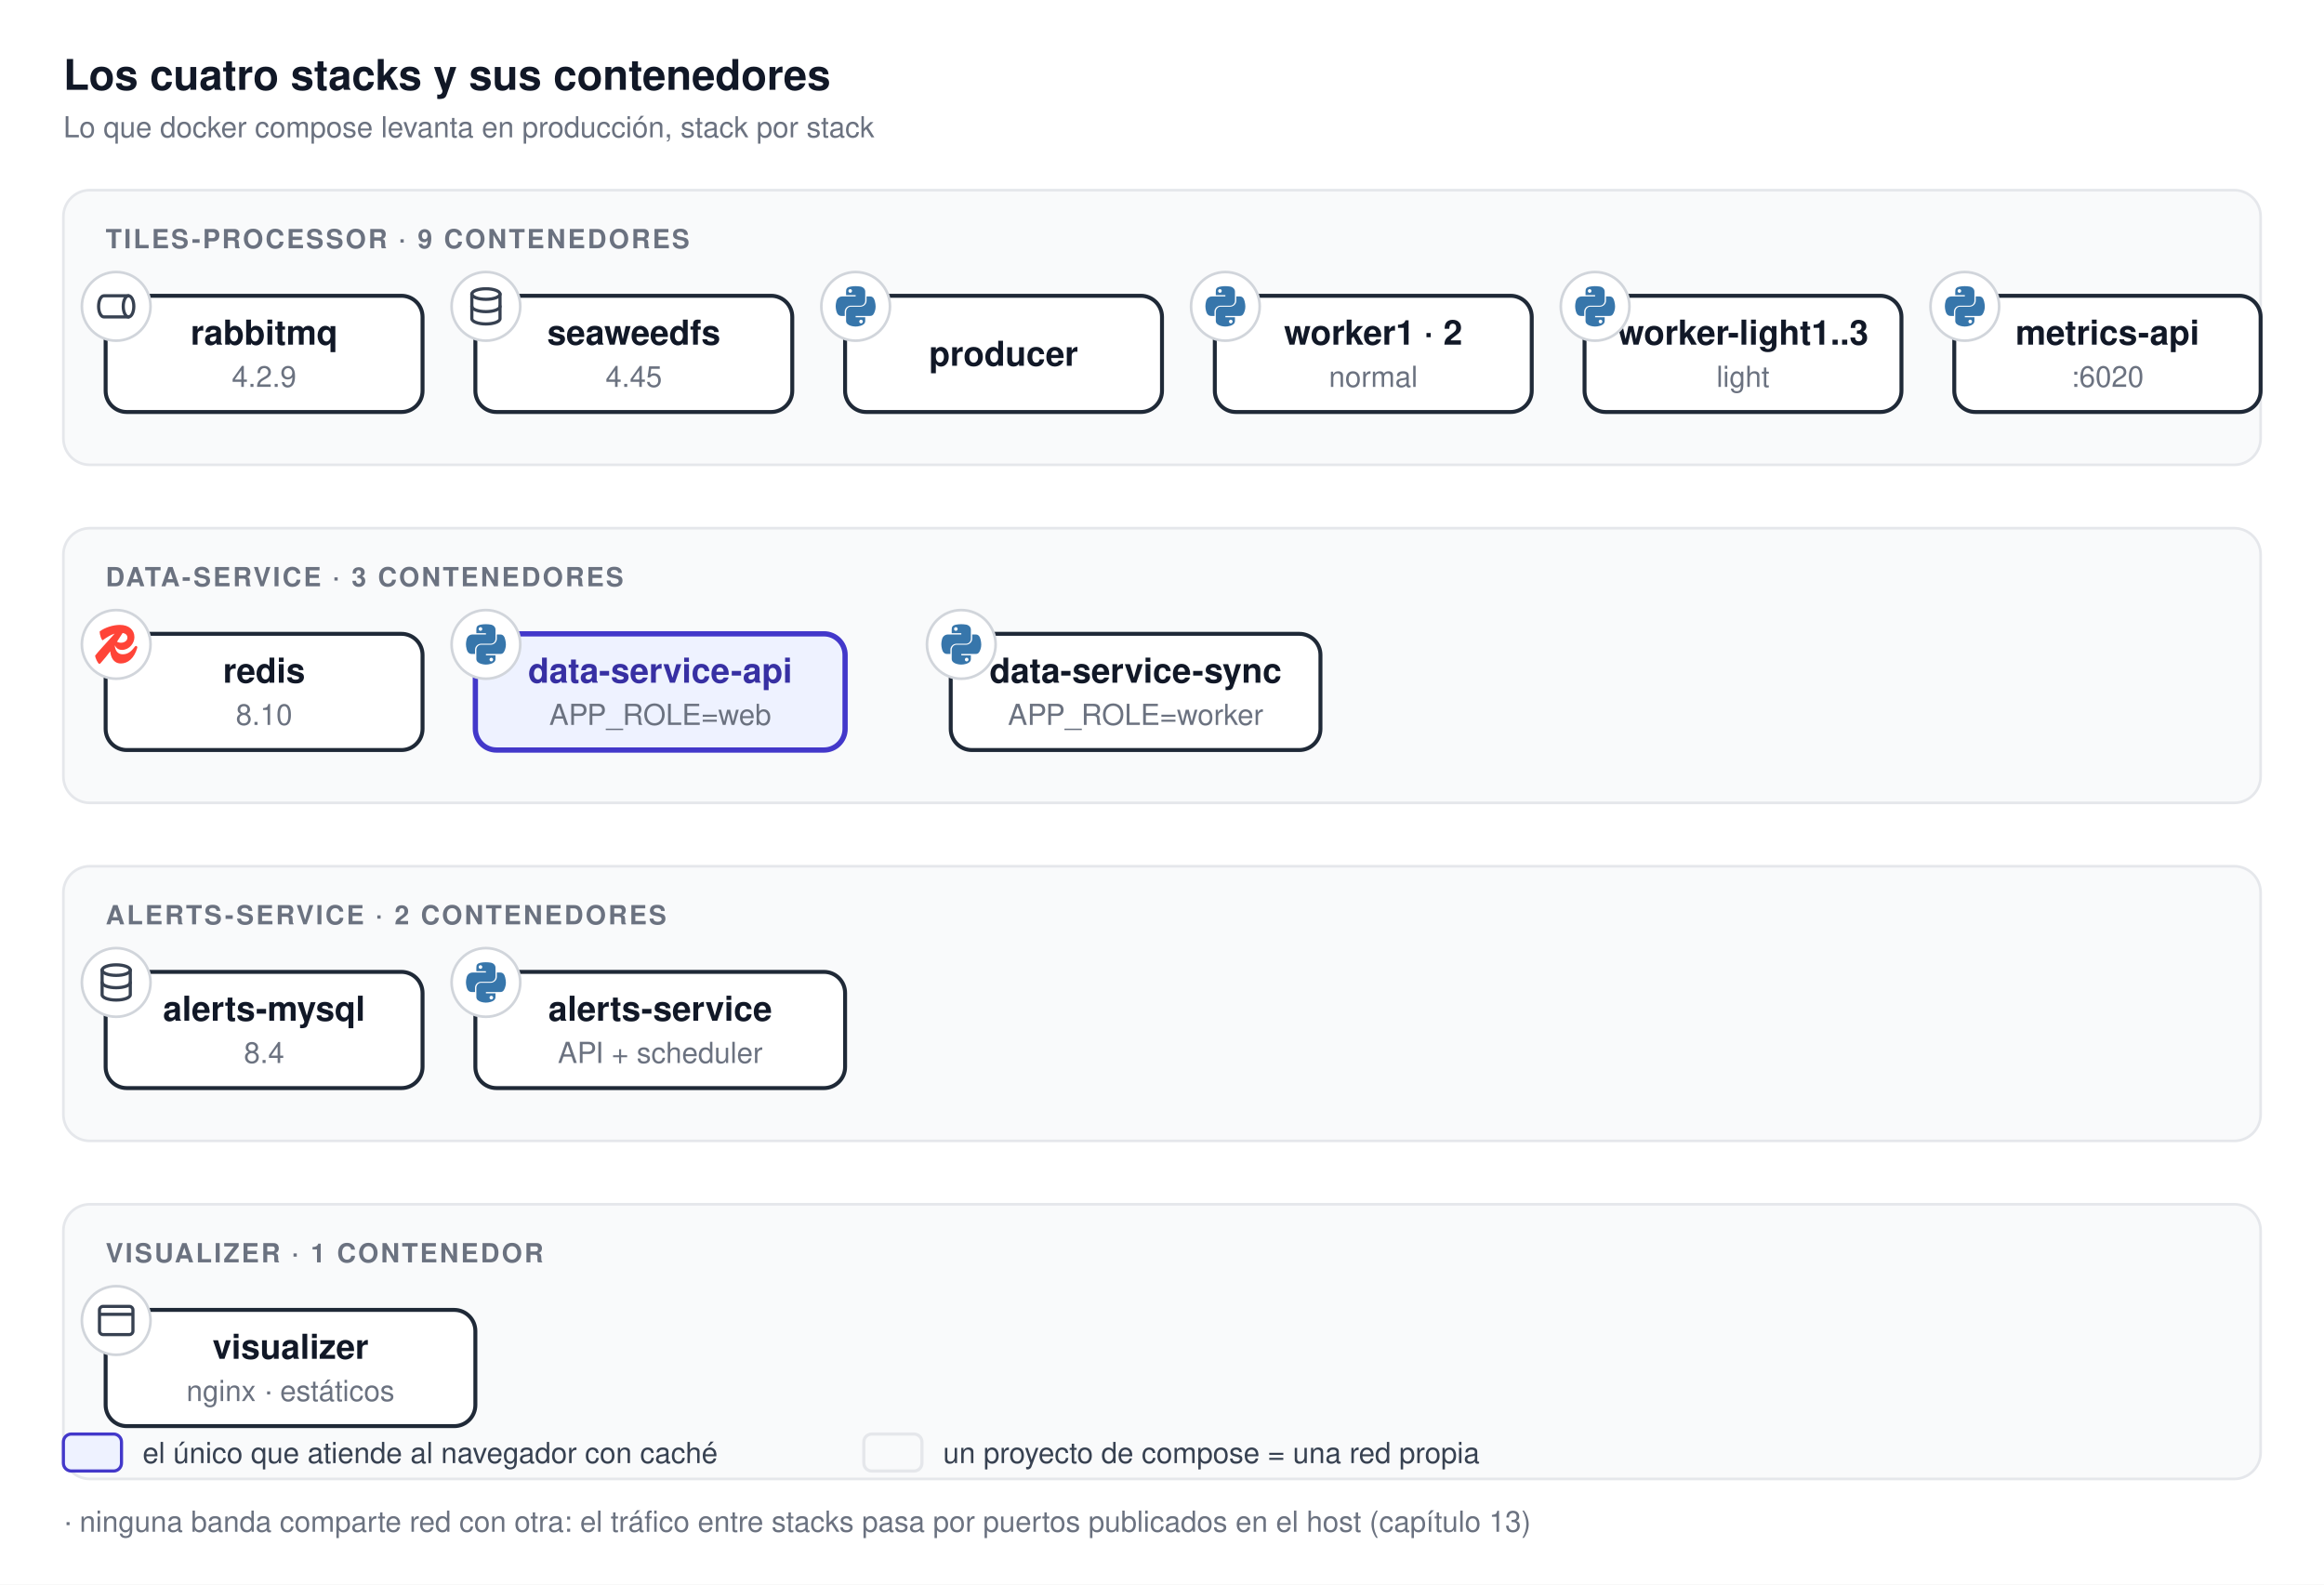
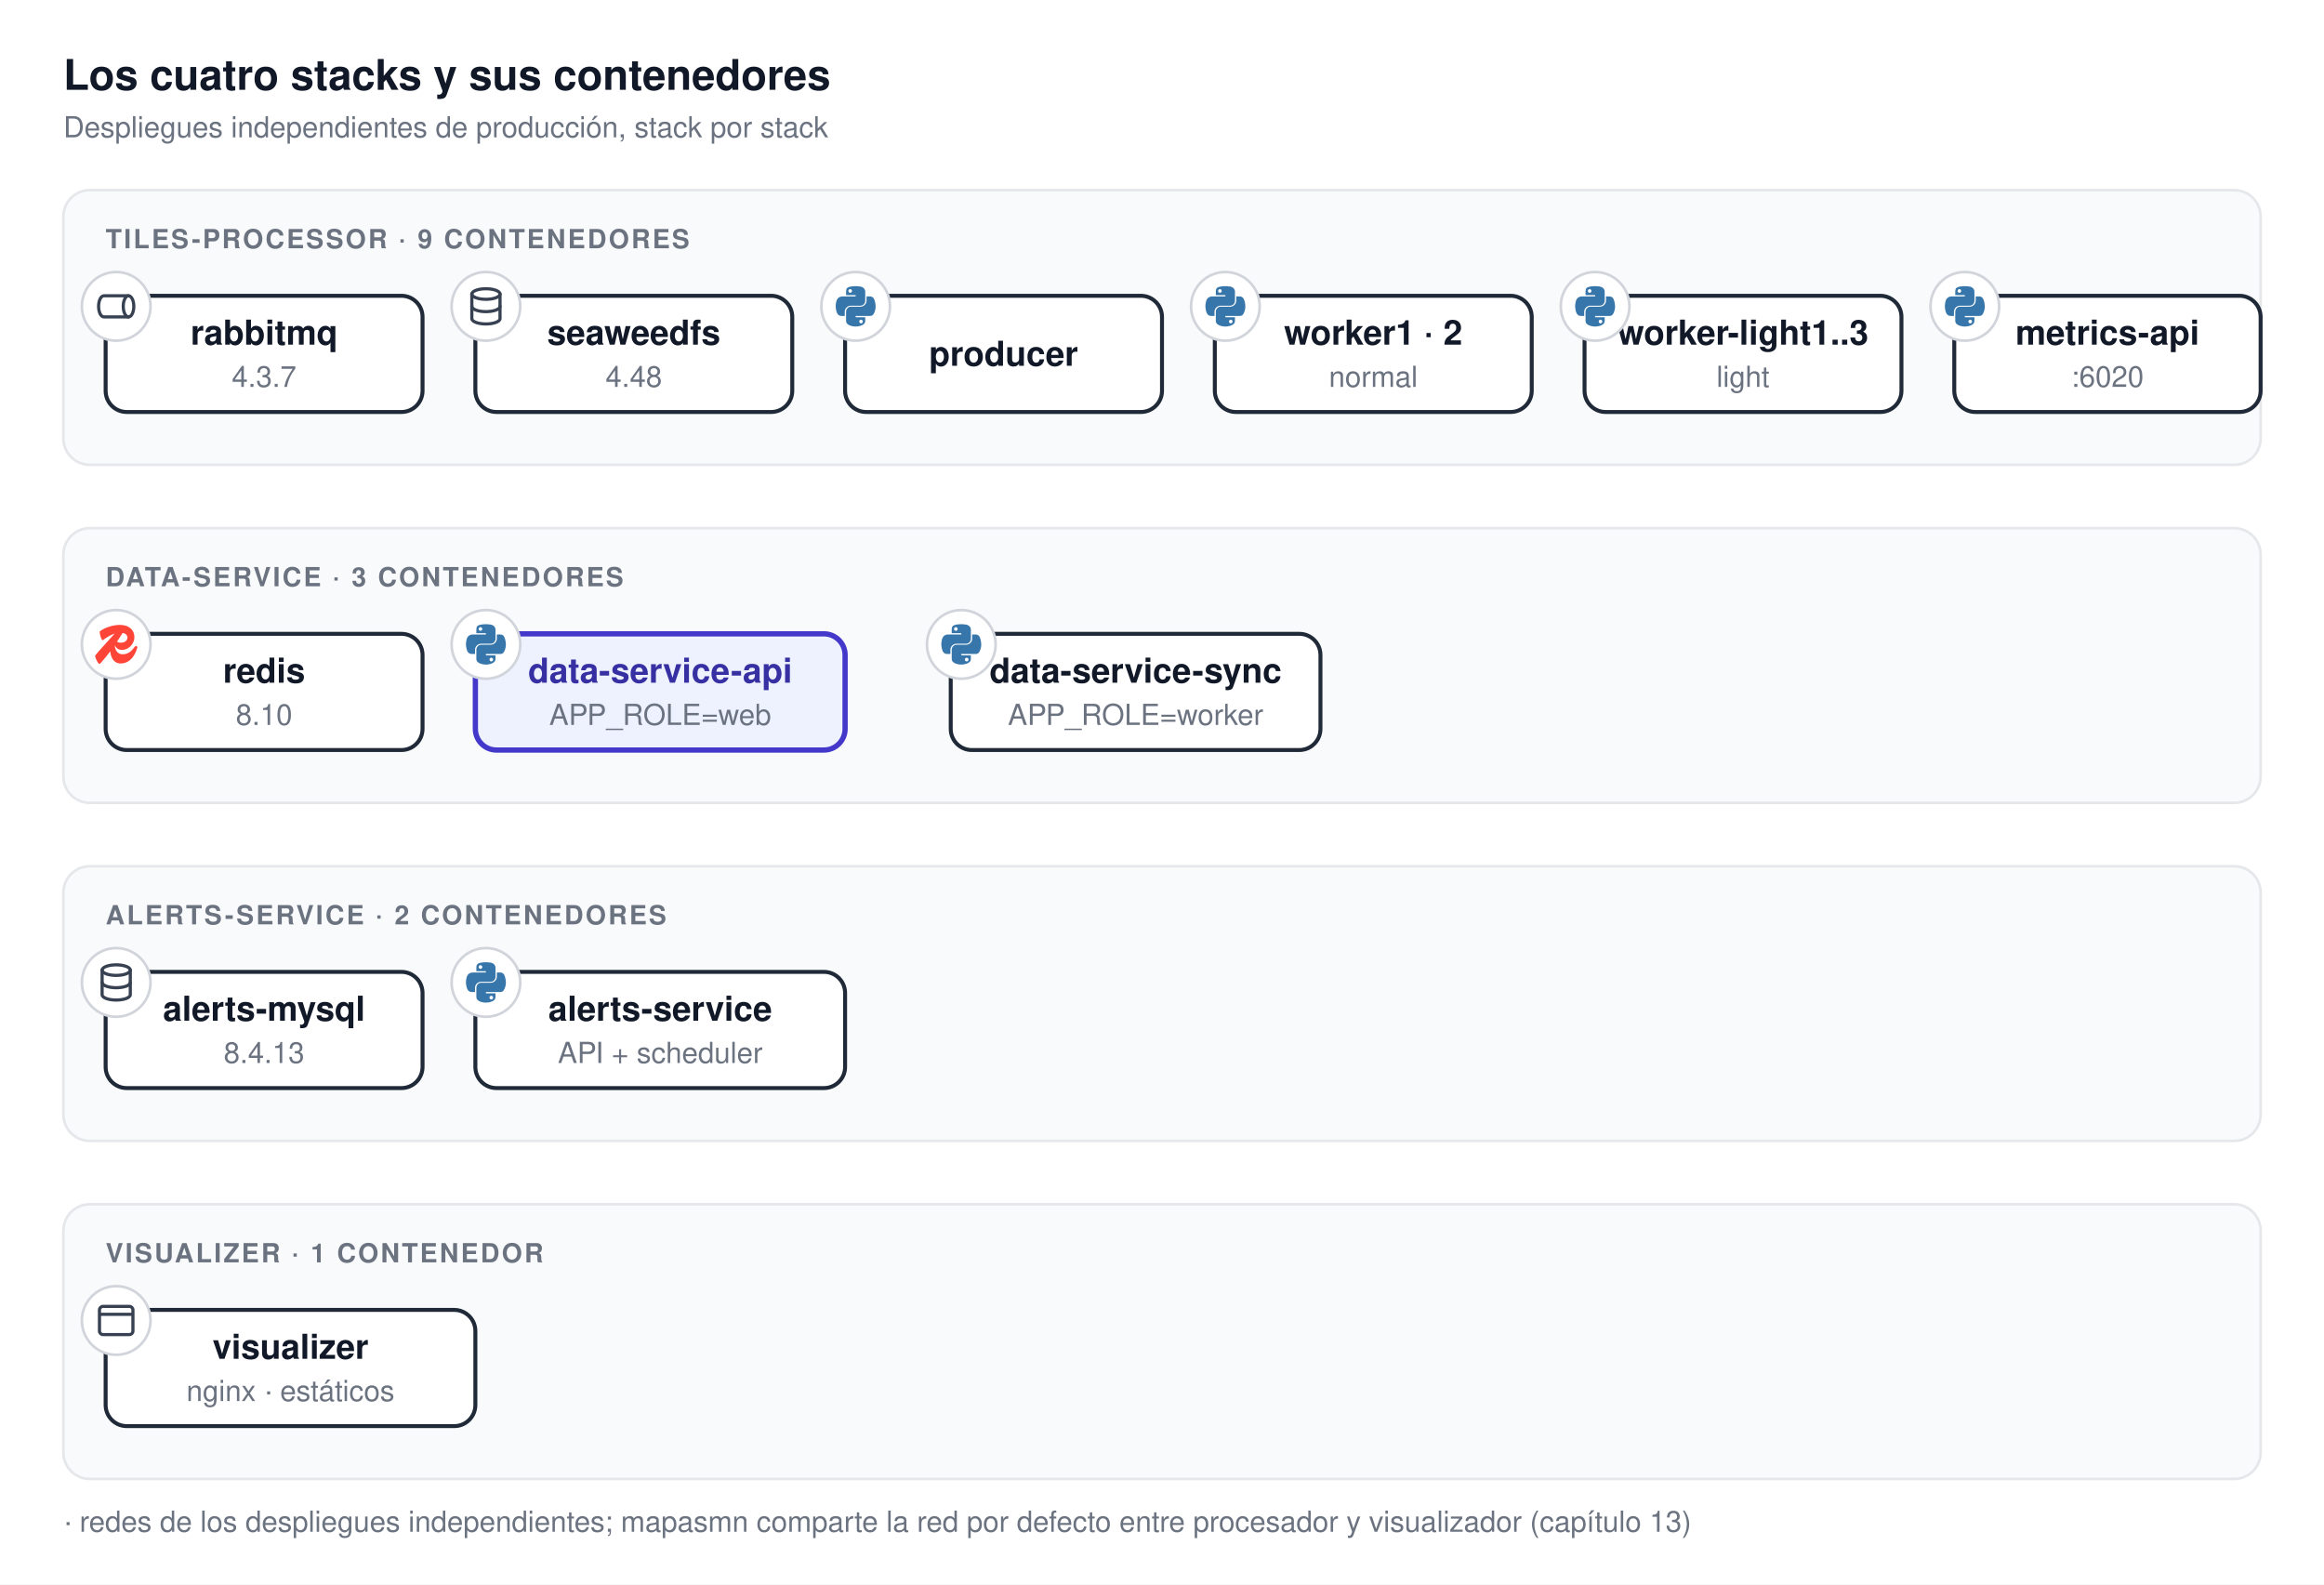
<svg xmlns="http://www.w3.org/2000/svg" viewBox="0 0 880 600" font-family="system-ui, 'Segoe UI', Helvetica, Arial, sans-serif">
  <rect width="880" height="600" fill="#ffffff" />
  <text x="24" y="34" font-size="16" font-weight="600" fill="#111827">Los cuatro stacks y sus contenedores</text>
-   <text x="24" y="52" font-size="11" fill="#6b7280">Lo que docker compose levanta en producción, stack por stack</text>
+   <text x="24" y="52" font-size="11" fill="#6b7280">Despliegues independientes de producción, stack por stack</text>
  <rect x="24" y="72" width="832" height="104" rx="10" fill="#f9fafb" stroke="#e5e7eb" />
  <text x="40" y="94" font-size="10" font-weight="600" letter-spacing="0.08em" fill="#6b7280">TILES-PROCESSOR · 9 CONTENEDORES</text>
  <rect x="24" y="200" width="832" height="104" rx="10" fill="#f9fafb" stroke="#e5e7eb" />
  <text x="40" y="222" font-size="10" font-weight="600" letter-spacing="0.08em" fill="#6b7280">DATA-SERVICE · 3 CONTENEDORES</text>
  <rect x="24" y="328" width="832" height="104" rx="10" fill="#f9fafb" stroke="#e5e7eb" />
  <text x="40" y="350" font-size="10" font-weight="600" letter-spacing="0.08em" fill="#6b7280">ALERTS-SERVICE · 2 CONTENEDORES</text>
  <rect x="24" y="456" width="832" height="104" rx="10" fill="#f9fafb" stroke="#e5e7eb" />
  <text x="40" y="478" font-size="10" font-weight="600" letter-spacing="0.08em" fill="#6b7280">VISUALIZER · 1 CONTENEDOR</text>
  <rect x="40" y="112" width="120" height="44" rx="8" fill="#ffffff" stroke="#1f2937" stroke-width="1.5" />
  <text x="100.0" y="130.5" font-size="13" font-weight="600" fill="#111827" text-anchor="middle">rabbitmq</text>
-   <text x="100.0" y="146.5" font-size="11" fill="#6b7280" text-anchor="middle">4.2.9</text>
+   <text x="100.0" y="146.5" font-size="11" fill="#6b7280" text-anchor="middle">4.3.7</text>
  <circle cx="44" cy="116" r="13" fill="#ffffff" stroke="#d1d5db" />
-   <g transform="translate(36.0 108.0) scale(0.6667)" fill="none" stroke="#374151" stroke-width="1.8" stroke-linecap="round">
+   <g transform="translate(36 108) scale(0.6667)" fill="none" stroke="#374151" stroke-width="1.8" stroke-linecap="round">
    <ellipse cx="19" cy="12" rx="3" ry="6" />
    <path d="M19 6H5C3.34 6 2 8.69 2 12s1.34 6 3 6h14" />
  </g>
  <rect x="180" y="112" width="120" height="44" rx="8" fill="#ffffff" stroke="#1f2937" stroke-width="1.5" />
  <text x="240.0" y="130.5" font-size="13" font-weight="600" fill="#111827" text-anchor="middle">seaweedfs</text>
-   <text x="240.0" y="146.5" font-size="11" fill="#6b7280" text-anchor="middle">4.45</text>
+   <text x="240.0" y="146.5" font-size="11" fill="#6b7280" text-anchor="middle">4.48</text>
  <circle cx="184" cy="116" r="13" fill="#ffffff" stroke="#d1d5db" />
-   <g transform="translate(176.0 108.0) scale(0.6667)" fill="none" stroke="#374151" stroke-width="1.8" stroke-linecap="round">
+   <g transform="translate(176 108) scale(0.6667)" fill="none" stroke="#374151" stroke-width="1.8" stroke-linecap="round">
    <ellipse cx="12" cy="5" rx="8" ry="3" />
    <path d="M4 5v14c0 1.66 3.58 3 8 3s8-1.34 8-3V5" />
    <path d="M4 12c0 1.66 3.58 3 8 3s8-1.34 8-3" />
  </g>
  <rect x="320" y="112" width="120" height="44" rx="8" fill="#ffffff" stroke="#1f2937" stroke-width="1.5" />
  <text x="380.0" y="138.5" font-size="13" font-weight="600" fill="#111827" text-anchor="middle">producer</text>
  <circle cx="324" cy="116" r="13" fill="#ffffff" stroke="#d1d5db" />
-   <g transform="translate(316.0 108.0) scale(0.125)">
+   <g transform="translate(316 108) scale(0.125)">
    <path fill="#3776AB" d="M49.33 62h29.159C86.606 62 93 55.132 93 46.981V19.183c0-7.912-6.632-13.856-14.555-15.176-5.014-.835-10.195-1.215-15.187-1.191-4.99.023-9.612.448-13.805 1.191C37.098 6.188 35 10.758 35 19.183V30h29v4H23.776c-8.484 0-15.914 5.108-18.237 14.811-2.681 11.12-2.8 17.919 0 29.53C7.614 86.983 12.569 93 21.054 93H31V79.952C31 70.315 39.428 62 49.33 62zm-1.838-39.11c-3.026 0-5.478-2.479-5.478-5.545 0-3.079 2.451-5.581 5.478-5.581 3.015 0 5.479 2.502 5.479 5.581-.001 3.066-2.465 5.545-5.479 5.545zm74.789 25.921C120.183 40.363 116.178 34 107.682 34H97v12.981C97 57.031 88.206 65 78.489 65H49.33C41.342 65 35 72.326 35 80.326v27.8c0 7.91 6.745 12.564 14.462 14.834 9.242 2.717 17.994 3.208 29.051 0C85.862 120.831 93 116.549 93 108.126V97H64v-4h43.682c8.484 0 11.647-5.776 14.599-14.66 3.047-9.145 2.916-17.799 0-29.529zm-41.955 55.606c3.027 0 5.479 2.479 5.479 5.547 0 3.076-2.451 5.579-5.479 5.579-3.015 0-5.478-2.502-5.478-5.579 0-3.068 2.463-5.547 5.478-5.547z" />
  </g>
  <rect x="460" y="112" width="120" height="44" rx="8" fill="#ffffff" stroke="#1f2937" stroke-width="1.5" />
  <text x="520.0" y="130.5" font-size="13" font-weight="600" fill="#111827" text-anchor="middle">worker1 · 2</text>
  <text x="520.0" y="146.5" font-size="11" fill="#6b7280" text-anchor="middle">normal</text>
  <circle cx="464" cy="116" r="13" fill="#ffffff" stroke="#d1d5db" />
-   <g transform="translate(456.0 108.0) scale(0.125)">
+   <g transform="translate(456 108) scale(0.125)">
    <path fill="#3776AB" d="M49.33 62h29.159C86.606 62 93 55.132 93 46.981V19.183c0-7.912-6.632-13.856-14.555-15.176-5.014-.835-10.195-1.215-15.187-1.191-4.99.023-9.612.448-13.805 1.191C37.098 6.188 35 10.758 35 19.183V30h29v4H23.776c-8.484 0-15.914 5.108-18.237 14.811-2.681 11.12-2.8 17.919 0 29.53C7.614 86.983 12.569 93 21.054 93H31V79.952C31 70.315 39.428 62 49.33 62zm-1.838-39.11c-3.026 0-5.478-2.479-5.478-5.545 0-3.079 2.451-5.581 5.478-5.581 3.015 0 5.479 2.502 5.479 5.581-.001 3.066-2.465 5.545-5.479 5.545zm74.789 25.921C120.183 40.363 116.178 34 107.682 34H97v12.981C97 57.031 88.206 65 78.489 65H49.33C41.342 65 35 72.326 35 80.326v27.8c0 7.91 6.745 12.564 14.462 14.834 9.242 2.717 17.994 3.208 29.051 0C85.862 120.831 93 116.549 93 108.126V97H64v-4h43.682c8.484 0 11.647-5.776 14.599-14.66 3.047-9.145 2.916-17.799 0-29.529zm-41.955 55.606c3.027 0 5.479 2.479 5.479 5.547 0 3.076-2.451 5.579-5.479 5.579-3.015 0-5.478-2.502-5.478-5.579 0-3.068 2.463-5.547 5.478-5.547z" />
  </g>
  <rect x="600" y="112" width="120" height="44" rx="8" fill="#ffffff" stroke="#1f2937" stroke-width="1.5" />
  <text x="660.0" y="130.5" font-size="13" font-weight="600" fill="#111827" text-anchor="middle">worker-light1..3</text>
  <text x="660.0" y="146.5" font-size="11" fill="#6b7280" text-anchor="middle">light</text>
  <circle cx="604" cy="116" r="13" fill="#ffffff" stroke="#d1d5db" />
-   <g transform="translate(596.0 108.0) scale(0.125)">
+   <g transform="translate(596 108) scale(0.125)">
    <path fill="#3776AB" d="M49.33 62h29.159C86.606 62 93 55.132 93 46.981V19.183c0-7.912-6.632-13.856-14.555-15.176-5.014-.835-10.195-1.215-15.187-1.191-4.99.023-9.612.448-13.805 1.191C37.098 6.188 35 10.758 35 19.183V30h29v4H23.776c-8.484 0-15.914 5.108-18.237 14.811-2.681 11.12-2.8 17.919 0 29.53C7.614 86.983 12.569 93 21.054 93H31V79.952C31 70.315 39.428 62 49.33 62zm-1.838-39.11c-3.026 0-5.478-2.479-5.478-5.545 0-3.079 2.451-5.581 5.478-5.581 3.015 0 5.479 2.502 5.479 5.581-.001 3.066-2.465 5.545-5.479 5.545zm74.789 25.921C120.183 40.363 116.178 34 107.682 34H97v12.981C97 57.031 88.206 65 78.489 65H49.33C41.342 65 35 72.326 35 80.326v27.8c0 7.91 6.745 12.564 14.462 14.834 9.242 2.717 17.994 3.208 29.051 0C85.862 120.831 93 116.549 93 108.126V97H64v-4h43.682c8.484 0 11.647-5.776 14.599-14.66 3.047-9.145 2.916-17.799 0-29.529zm-41.955 55.606c3.027 0 5.479 2.479 5.479 5.547 0 3.076-2.451 5.579-5.479 5.579-3.015 0-5.478-2.502-5.478-5.579 0-3.068 2.463-5.547 5.478-5.547z" />
  </g>
  <rect x="740" y="112" width="116" height="44" rx="8" fill="#ffffff" stroke="#1f2937" stroke-width="1.5" />
  <text x="798.0" y="130.5" font-size="13" font-weight="600" fill="#111827" text-anchor="middle">metrics-api</text>
  <text x="798.0" y="146.5" font-size="11" fill="#6b7280" text-anchor="middle">:6020</text>
  <circle cx="744" cy="116" r="13" fill="#ffffff" stroke="#d1d5db" />
-   <g transform="translate(736.0 108.0) scale(0.125)">
+   <g transform="translate(736 108) scale(0.125)">
    <path fill="#3776AB" d="M49.33 62h29.159C86.606 62 93 55.132 93 46.981V19.183c0-7.912-6.632-13.856-14.555-15.176-5.014-.835-10.195-1.215-15.187-1.191-4.99.023-9.612.448-13.805 1.191C37.098 6.188 35 10.758 35 19.183V30h29v4H23.776c-8.484 0-15.914 5.108-18.237 14.811-2.681 11.12-2.8 17.919 0 29.53C7.614 86.983 12.569 93 21.054 93H31V79.952C31 70.315 39.428 62 49.33 62zm-1.838-39.11c-3.026 0-5.478-2.479-5.478-5.545 0-3.079 2.451-5.581 5.478-5.581 3.015 0 5.479 2.502 5.479 5.581-.001 3.066-2.465 5.545-5.479 5.545zm74.789 25.921C120.183 40.363 116.178 34 107.682 34H97v12.981C97 57.031 88.206 65 78.489 65H49.33C41.342 65 35 72.326 35 80.326v27.8c0 7.91 6.745 12.564 14.462 14.834 9.242 2.717 17.994 3.208 29.051 0C85.862 120.831 93 116.549 93 108.126V97H64v-4h43.682c8.484 0 11.647-5.776 14.599-14.66 3.047-9.145 2.916-17.799 0-29.529zm-41.955 55.606c3.027 0 5.479 2.479 5.479 5.547 0 3.076-2.451 5.579-5.479 5.579-3.015 0-5.478-2.502-5.478-5.579 0-3.068 2.463-5.547 5.478-5.547z" />
  </g>
  <rect x="40" y="240" width="120" height="44" rx="8" fill="#ffffff" stroke="#1f2937" stroke-width="1.5" />
  <text x="100.0" y="258.5" font-size="13" font-weight="600" fill="#111827" text-anchor="middle">redis</text>
  <text x="100.0" y="274.5" font-size="11" fill="#6b7280" text-anchor="middle">8.10</text>
  <circle cx="44" cy="244" r="13" fill="#ffffff" stroke="#d1d5db" />
-   <g transform="translate(36.0 236.0) scale(0.6667)">
+   <g transform="translate(36 236) scale(0.6667)">
    <path fill="#FF4438" d="M22.71 13.145c-1.66 2.092-3.452 4.483-7.038 4.483-3.203 0-4.397-2.825-4.48-5.12.701 1.484 2.073 2.685 4.214 2.63 4.117-.133 6.94-3.852 6.94-7.239 0-4.05-3.022-6.972-8.268-6.972-3.752 0-8.4 1.428-11.455 3.685C2.59 6.937 3.885 9.958 4.35 9.626c2.648-1.904 4.748-3.13 6.784-3.744C8.12 9.244.886 17.05 0 18.425c.1 1.261 1.66 4.648 2.424 4.648.232 0 .431-.133.664-.365a100.49 100.49 0 0 0 5.54-6.765c.222 3.104 1.748 6.898 6.014 6.898 3.819 0 7.604-2.756 9.33-8.965.2-.764-.73-1.361-1.261-.73zm-4.349-5.013c0 1.959-1.926 2.922-3.685 2.922-.941 0-1.664-.247-2.235-.568 1.051-1.592 2.092-3.225 3.21-4.973 1.972.334 2.71 1.43 2.71 2.619z" />
  </g>
  <rect x="180" y="240" width="140" height="44" rx="8" fill="#eef2ff" stroke="#4338ca" stroke-width="2" />
  <text x="250.0" y="258.5" font-size="13" font-weight="600" fill="#3730a3" text-anchor="middle">data-service-api</text>
  <text x="250.0" y="274.5" font-size="11" fill="#6b7280" text-anchor="middle">APP_ROLE=web</text>
  <circle cx="184" cy="244" r="13" fill="#ffffff" stroke="#d1d5db" />
-   <g transform="translate(176.0 236.0) scale(0.125)">
+   <g transform="translate(176 236) scale(0.125)">
    <path fill="#3776AB" d="M49.33 62h29.159C86.606 62 93 55.132 93 46.981V19.183c0-7.912-6.632-13.856-14.555-15.176-5.014-.835-10.195-1.215-15.187-1.191-4.99.023-9.612.448-13.805 1.191C37.098 6.188 35 10.758 35 19.183V30h29v4H23.776c-8.484 0-15.914 5.108-18.237 14.811-2.681 11.12-2.8 17.919 0 29.53C7.614 86.983 12.569 93 21.054 93H31V79.952C31 70.315 39.428 62 49.33 62zm-1.838-39.11c-3.026 0-5.478-2.479-5.478-5.545 0-3.079 2.451-5.581 5.478-5.581 3.015 0 5.479 2.502 5.479 5.581-.001 3.066-2.465 5.545-5.479 5.545zm74.789 25.921C120.183 40.363 116.178 34 107.682 34H97v12.981C97 57.031 88.206 65 78.489 65H49.33C41.342 65 35 72.326 35 80.326v27.8c0 7.91 6.745 12.564 14.462 14.834 9.242 2.717 17.994 3.208 29.051 0C85.862 120.831 93 116.549 93 108.126V97H64v-4h43.682c8.484 0 11.647-5.776 14.599-14.66 3.047-9.145 2.916-17.799 0-29.529zm-41.955 55.606c3.027 0 5.479 2.479 5.479 5.547 0 3.076-2.451 5.579-5.479 5.579-3.015 0-5.478-2.502-5.478-5.579 0-3.068 2.463-5.547 5.478-5.547z" />
  </g>
  <rect x="360" y="240" width="140" height="44" rx="8" fill="#ffffff" stroke="#1f2937" stroke-width="1.5" />
  <text x="430.0" y="258.5" font-size="13" font-weight="600" fill="#111827" text-anchor="middle">data-service-sync</text>
  <text x="430.0" y="274.5" font-size="11" fill="#6b7280" text-anchor="middle">APP_ROLE=worker</text>
  <circle cx="364" cy="244" r="13" fill="#ffffff" stroke="#d1d5db" />
-   <g transform="translate(356.0 236.0) scale(0.125)">
+   <g transform="translate(356 236) scale(0.125)">
    <path fill="#3776AB" d="M49.33 62h29.159C86.606 62 93 55.132 93 46.981V19.183c0-7.912-6.632-13.856-14.555-15.176-5.014-.835-10.195-1.215-15.187-1.191-4.99.023-9.612.448-13.805 1.191C37.098 6.188 35 10.758 35 19.183V30h29v4H23.776c-8.484 0-15.914 5.108-18.237 14.811-2.681 11.12-2.8 17.919 0 29.53C7.614 86.983 12.569 93 21.054 93H31V79.952C31 70.315 39.428 62 49.33 62zm-1.838-39.11c-3.026 0-5.478-2.479-5.478-5.545 0-3.079 2.451-5.581 5.478-5.581 3.015 0 5.479 2.502 5.479 5.581-.001 3.066-2.465 5.545-5.479 5.545zm74.789 25.921C120.183 40.363 116.178 34 107.682 34H97v12.981C97 57.031 88.206 65 78.489 65H49.33C41.342 65 35 72.326 35 80.326v27.8c0 7.91 6.745 12.564 14.462 14.834 9.242 2.717 17.994 3.208 29.051 0C85.862 120.831 93 116.549 93 108.126V97H64v-4h43.682c8.484 0 11.647-5.776 14.599-14.66 3.047-9.145 2.916-17.799 0-29.529zm-41.955 55.606c3.027 0 5.479 2.479 5.479 5.547 0 3.076-2.451 5.579-5.479 5.579-3.015 0-5.478-2.502-5.478-5.579 0-3.068 2.463-5.547 5.478-5.547z" />
  </g>
  <rect x="40" y="368" width="120" height="44" rx="8" fill="#ffffff" stroke="#1f2937" stroke-width="1.5" />
  <text x="100.0" y="386.5" font-size="13" font-weight="600" fill="#111827" text-anchor="middle">alerts-mysql</text>
-   <text x="100.0" y="402.5" font-size="11" fill="#6b7280" text-anchor="middle">8.4</text>
+   <text x="100.0" y="402.5" font-size="11" fill="#6b7280" text-anchor="middle">8.4.13</text>
  <circle cx="44" cy="372" r="13" fill="#ffffff" stroke="#d1d5db" />
-   <g transform="translate(36.0 364.0) scale(0.6667)" fill="none" stroke="#374151" stroke-width="1.8" stroke-linecap="round">
+   <g transform="translate(36 364) scale(0.6667)" fill="none" stroke="#374151" stroke-width="1.8" stroke-linecap="round">
    <ellipse cx="12" cy="5" rx="8" ry="3" />
    <path d="M4 5v14c0 1.66 3.58 3 8 3s8-1.34 8-3V5" />
    <path d="M4 12c0 1.66 3.58 3 8 3s8-1.34 8-3" />
  </g>
  <rect x="180" y="368" width="140" height="44" rx="8" fill="#ffffff" stroke="#1f2937" stroke-width="1.5" />
  <text x="250.0" y="386.5" font-size="13" font-weight="600" fill="#111827" text-anchor="middle">alerts-service</text>
  <text x="250.0" y="402.5" font-size="11" fill="#6b7280" text-anchor="middle">API + scheduler</text>
  <circle cx="184" cy="372" r="13" fill="#ffffff" stroke="#d1d5db" />
-   <g transform="translate(176.0 364.0) scale(0.125)">
+   <g transform="translate(176 364) scale(0.125)">
    <path fill="#3776AB" d="M49.33 62h29.159C86.606 62 93 55.132 93 46.981V19.183c0-7.912-6.632-13.856-14.555-15.176-5.014-.835-10.195-1.215-15.187-1.191-4.99.023-9.612.448-13.805 1.191C37.098 6.188 35 10.758 35 19.183V30h29v4H23.776c-8.484 0-15.914 5.108-18.237 14.811-2.681 11.12-2.8 17.919 0 29.53C7.614 86.983 12.569 93 21.054 93H31V79.952C31 70.315 39.428 62 49.33 62zm-1.838-39.11c-3.026 0-5.478-2.479-5.478-5.545 0-3.079 2.451-5.581 5.478-5.581 3.015 0 5.479 2.502 5.479 5.581-.001 3.066-2.465 5.545-5.479 5.545zm74.789 25.921C120.183 40.363 116.178 34 107.682 34H97v12.981C97 57.031 88.206 65 78.489 65H49.33C41.342 65 35 72.326 35 80.326v27.8c0 7.91 6.745 12.564 14.462 14.834 9.242 2.717 17.994 3.208 29.051 0C85.862 120.831 93 116.549 93 108.126V97H64v-4h43.682c8.484 0 11.647-5.776 14.599-14.66 3.047-9.145 2.916-17.799 0-29.529zm-41.955 55.606c3.027 0 5.479 2.479 5.479 5.547 0 3.076-2.451 5.579-5.479 5.579-3.015 0-5.478-2.502-5.478-5.579 0-3.068 2.463-5.547 5.478-5.547z" />
  </g>
  <rect x="40" y="496" width="140" height="44" rx="8" fill="#ffffff" stroke="#1f2937" stroke-width="1.5" />
  <text x="110.0" y="514.5" font-size="13" font-weight="600" fill="#111827" text-anchor="middle">visualizer</text>
  <text x="110.0" y="530.5" font-size="11" fill="#6b7280" text-anchor="middle">nginx · estáticos</text>
  <circle cx="44" cy="500" r="13" fill="#ffffff" stroke="#d1d5db" />
-   <g transform="translate(36.0 492.0) scale(0.6667)" fill="none" stroke="#374151" stroke-width="1.8" stroke-linejoin="round">
+   <g transform="translate(36 492) scale(0.6667)" fill="none" stroke="#374151" stroke-width="1.8" stroke-linejoin="round">
    <rect x="2.5" y="4" width="19" height="16" rx="2" />
    <path d="M2.5 8.5h19M5.5 6.3h.01M8 6.3h.01M10.5 6.3h.01" />
  </g>
-   <rect x="24.0" y="543" width="22" height="14" rx="3" fill="#eef2ff" stroke="#4338ca" stroke-width="1.2" />
-   <text x="54.0" y="554" font-size="11" fill="#374151">el único que atiende al navegador con caché</text>
-   <rect x="327.1" y="543" width="22" height="14" rx="3" fill="#f9fafb" stroke="#e5e7eb" stroke-width="1.2" />
-   <text x="357.1" y="554" font-size="11" fill="#374151">un proyecto de compose = una red propia</text>
-   <text x="24" y="580" font-size="11" fill="#6b7280">· ninguna banda comparte red con otra: el tráfico entre stacks pasa por puertos publicados en el host (capítulo 13)</text>
+   <text x="24" y="580" font-size="11" fill="#6b7280">· redes de los despliegues independientes; mapasmn comparte la red por defecto entre procesador y visualizador (capítulo 13)</text>
</svg>
